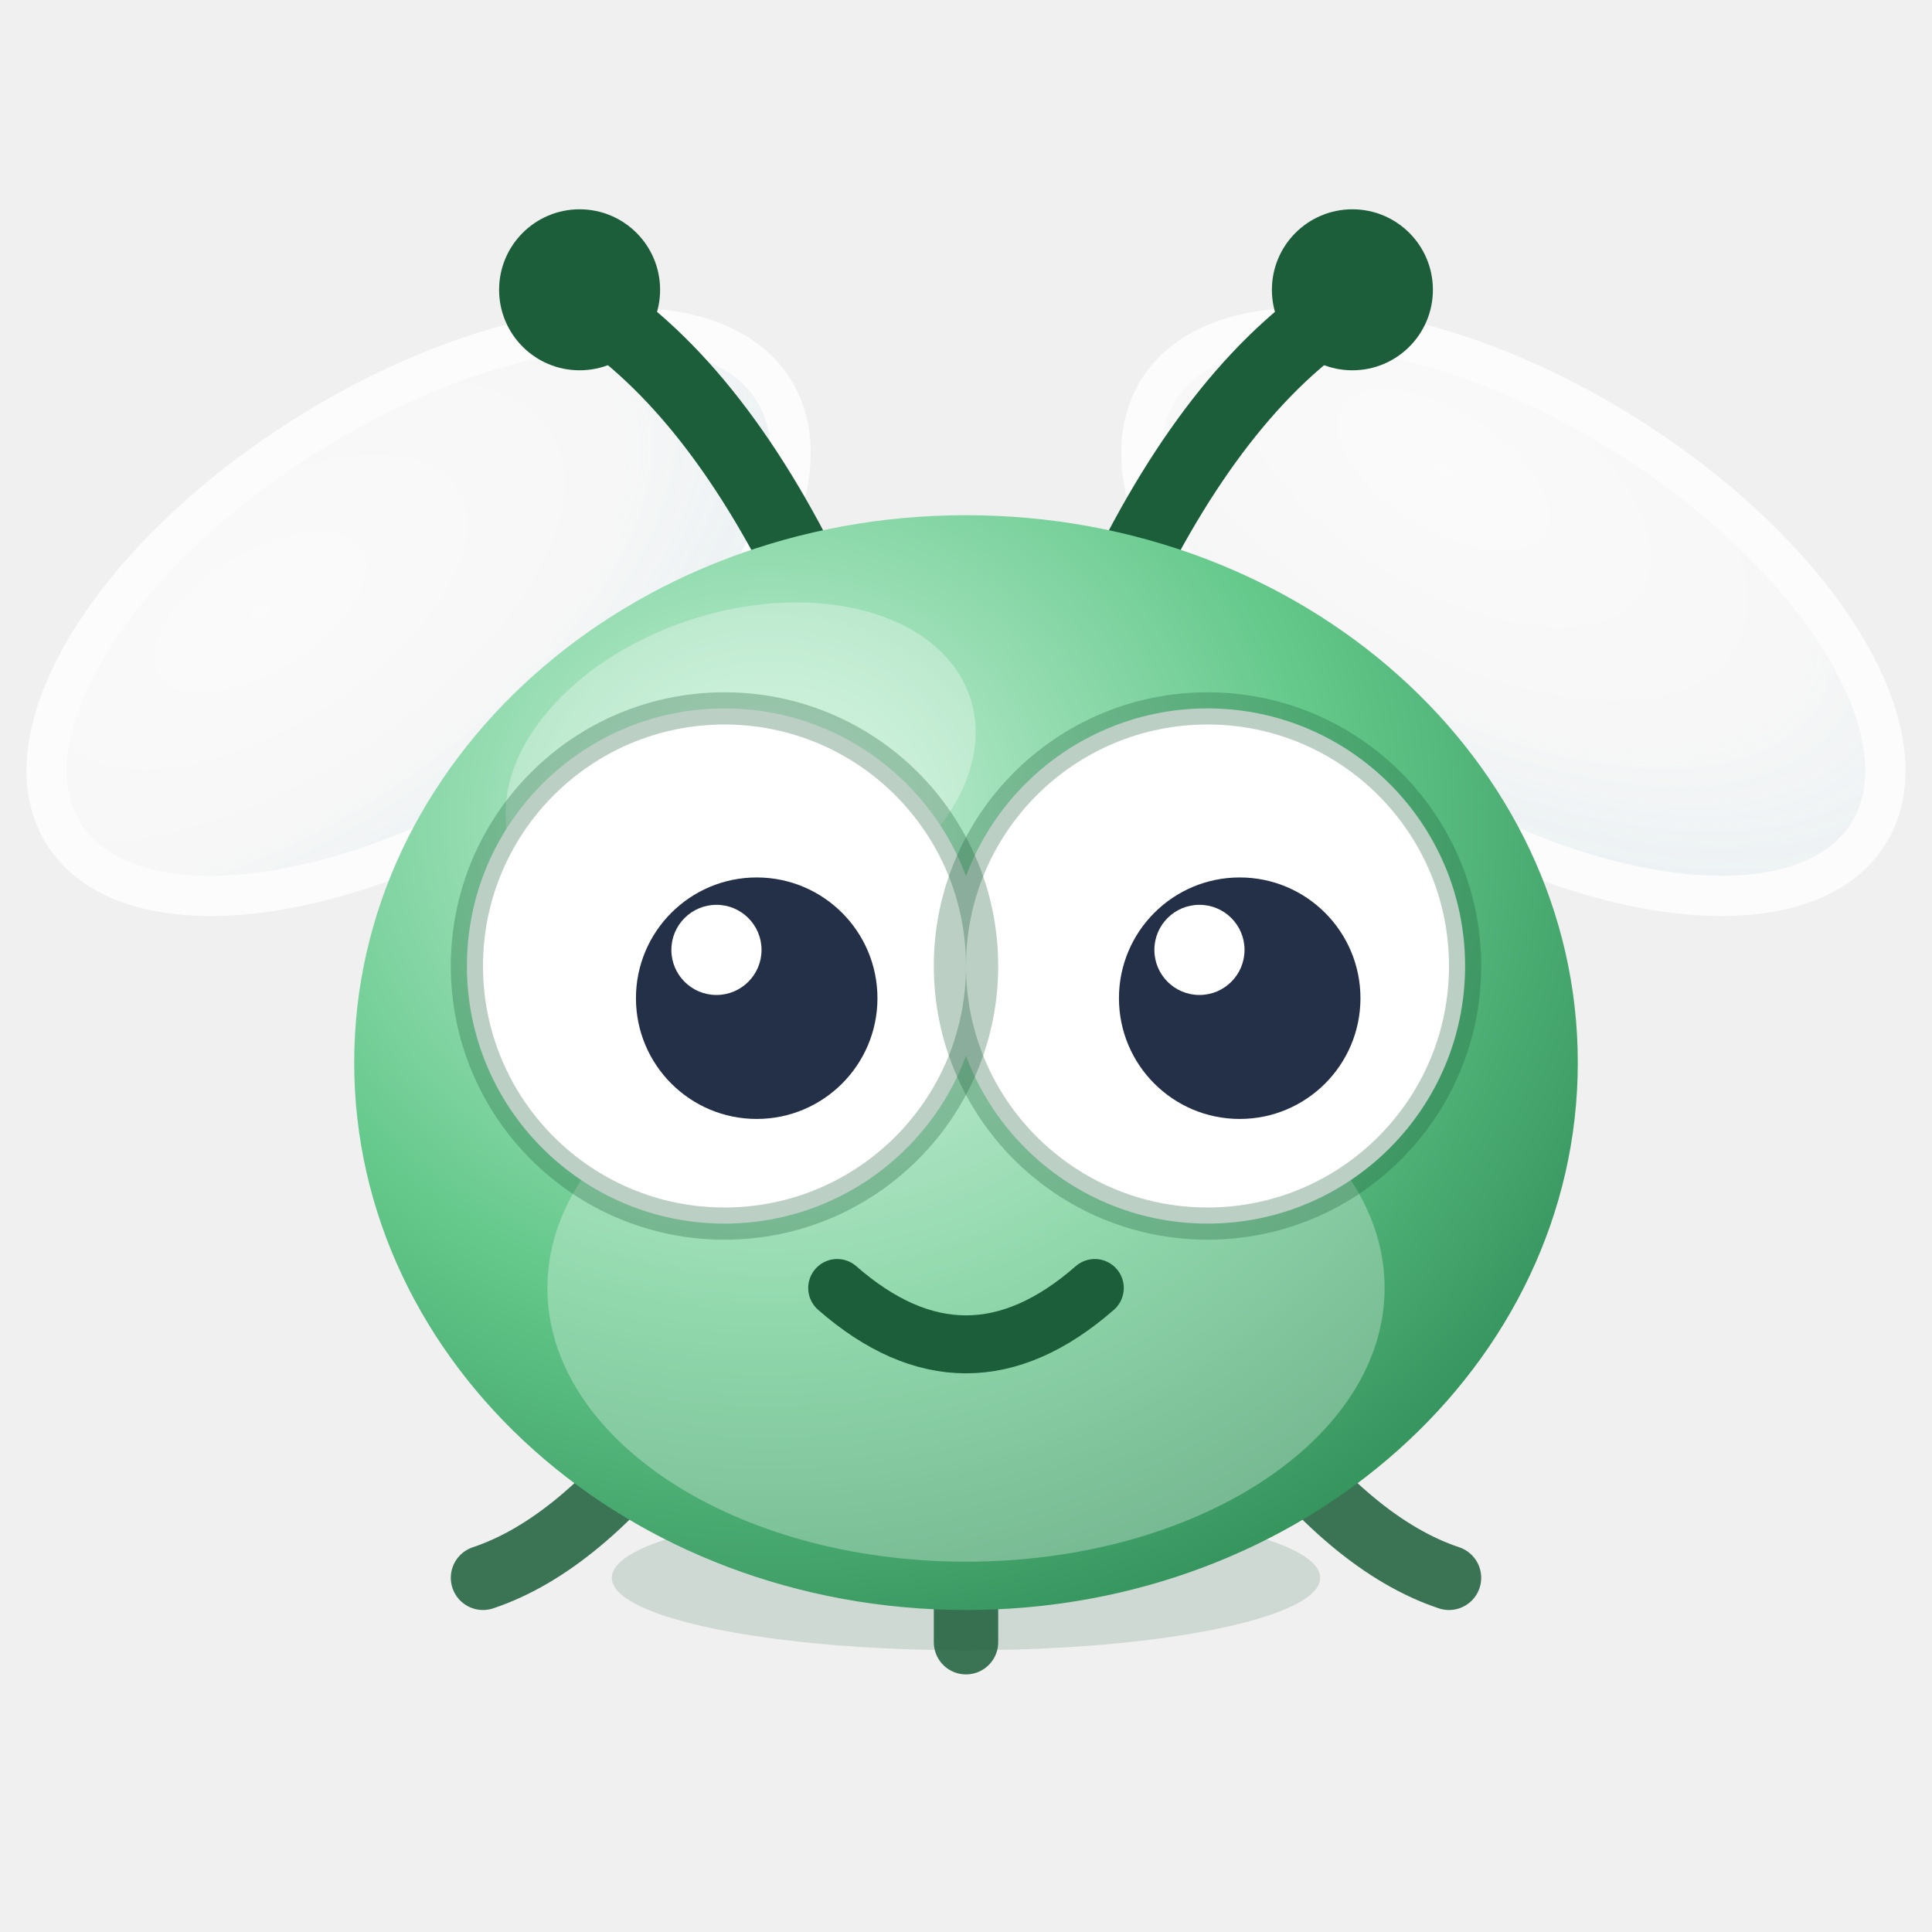
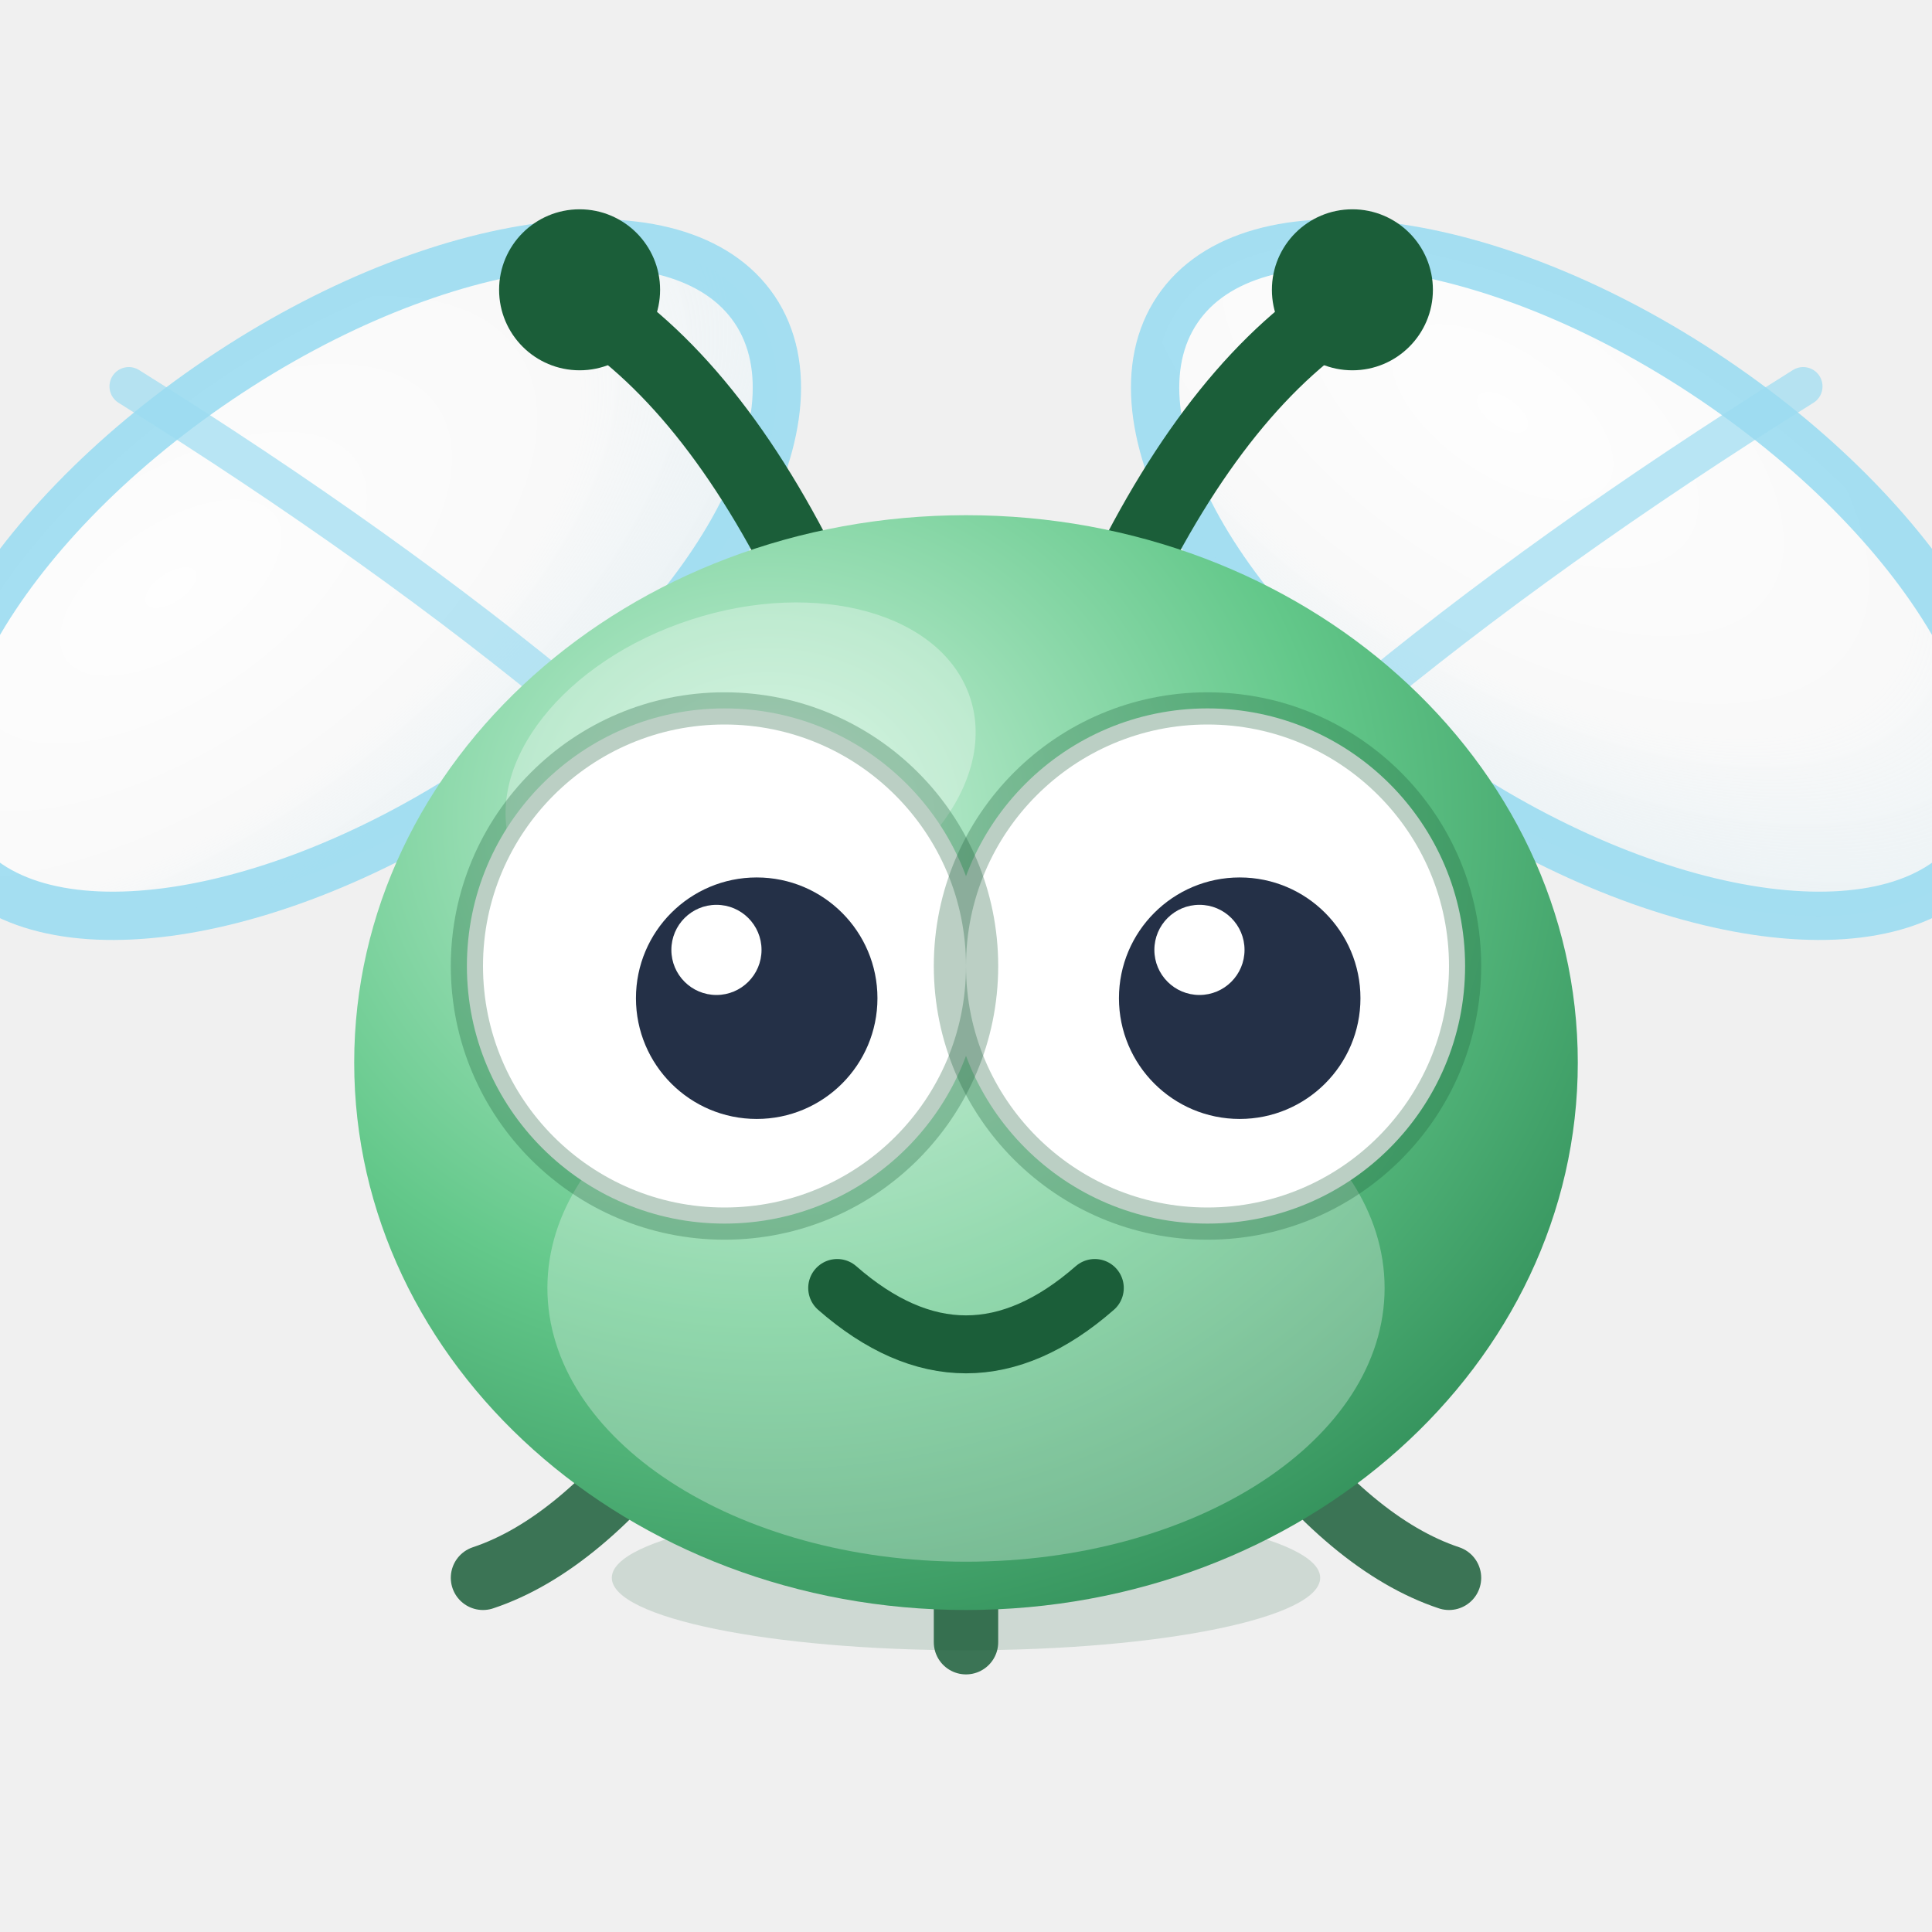
<svg xmlns="http://www.w3.org/2000/svg" viewBox="0 0 120 120" width="120" height="120">
  <defs>
    <radialGradient id="flyGreen" cx="0.34" cy="0.28" r="0.82">
      <stop offset="0" stop-color="#CCF2DC" />
      <stop offset="0.55" stop-color="#63C88A" />
      <stop offset="1" stop-color="#2F8C57" />
    </radialGradient>
    <radialGradient id="wingGlass" cx="0.34" cy="0.3" r="0.8">
      <stop offset="0" stop-color="#FFFFFF" stop-opacity="0.92" />
      <stop offset="0.6" stop-color="#FFFFFF" stop-opacity="0.6" />
      <stop offset="1" stop-color="#E0F4FC" stop-opacity="0.35" />
    </radialGradient>
  </defs>
  <g id="games-fly-green">
-     <g opacity="0.85">
-       <ellipse cx="26" cy="38" rx="26" ry="13" transform="rotate(-32 26 38)" fill="url(#wingGlass)" stroke="#FFFFFF" stroke-width="2.5" opacity="0.9" />
-       <ellipse cx="94" cy="38" rx="26" ry="13" transform="rotate(32 94 38)" fill="url(#wingGlass)" stroke="#FFFFFF" stroke-width="2.5" opacity="0.9" />
+     <g>
+       <ellipse cx="22" cy="36" rx="30" ry="15" transform="rotate(-34 22 36)" fill="url(#wingGlass)" />
+       <ellipse cx="98" cy="36" rx="30" ry="15" transform="rotate(34 98 36)" fill="url(#wingGlass)" />
+       <ellipse cx="22" cy="36" rx="30" ry="15" transform="rotate(-34 22 36)" fill="none" stroke="#9BDCF1" stroke-width="3" opacity="0.9" />
+       <ellipse cx="98" cy="36" rx="30" ry="15" transform="rotate(34 98 36)" fill="none" stroke="#9BDCF1" stroke-width="3" opacity="0.9" />
+       <path d="M 8 24 Q 24 34 36 44" stroke="#9BDCF1" stroke-width="2.4" fill="none" stroke-linecap="round" opacity="0.7" />
+       <path d="M 112 24 Q 96 34 84 44" stroke="#9BDCF1" stroke-width="2.4" fill="none" stroke-linecap="round" opacity="0.7" />
    </g>
    <path d="M 52 40 q -6 -14 -14 -20" stroke="#1B5E39" stroke-width="4.5" fill="none" stroke-linecap="round" />
    <path d="M 68 40 q 6 -14 14 -20" stroke="#1B5E39" stroke-width="4.5" fill="none" stroke-linecap="round" />
    <circle cx="36" cy="18" r="5" fill="#1B5E39" />
    <circle cx="84" cy="18" r="5" fill="#1B5E39" />
    <ellipse cx="60" cy="98" rx="22" ry="4.5" fill="#1B5E39" opacity="0.16" />
    <g stroke="#1B5E39" stroke-width="4" stroke-linecap="round" opacity="0.85">
      <path d="M 42 88 q -6 8 -12 10" />
      <path d="M 60 92 v 10" />
      <path d="M 78 88 q 6 8 12 10" />
    </g>
    <ellipse cx="60" cy="66" rx="38" ry="34" fill="url(#flyGreen)" />
    <ellipse cx="60" cy="80" rx="26" ry="17" fill="#FFFFFF" opacity="0.3" />
    <ellipse cx="46" cy="48" rx="15" ry="10" transform="rotate(-18 46 48)" fill="#FFFFFF" opacity="0.32" />
    <circle cx="45" cy="60" r="16" fill="#FFFFFF" />
    <circle cx="75" cy="60" r="16" fill="#FFFFFF" />
    <circle cx="45" cy="60" r="16" fill="none" stroke="#1B5E39" stroke-width="2" opacity="0.3" />
    <circle cx="75" cy="60" r="16" fill="none" stroke="#1B5E39" stroke-width="2" opacity="0.3" />
    <circle cx="47" cy="62" r="7.5" fill="#243047" />
    <circle cx="77" cy="62" r="7.5" fill="#243047" />
    <circle cx="44.5" cy="59" r="2.8" fill="#FFFFFF" />
    <circle cx="74.5" cy="59" r="2.8" fill="#FFFFFF" />
    <path d="M 52 80 q 8 7 16 0" stroke="#1B5E39" stroke-width="3.6" fill="none" stroke-linecap="round" />
  </g>
</svg>
